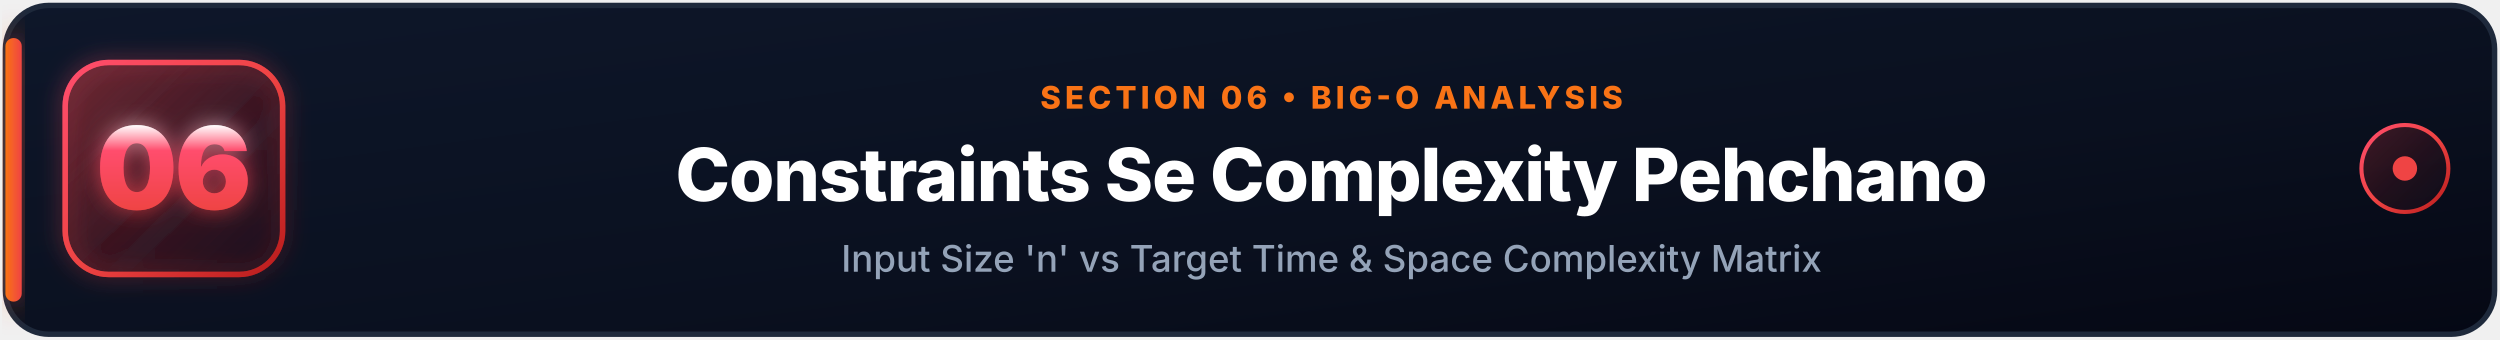
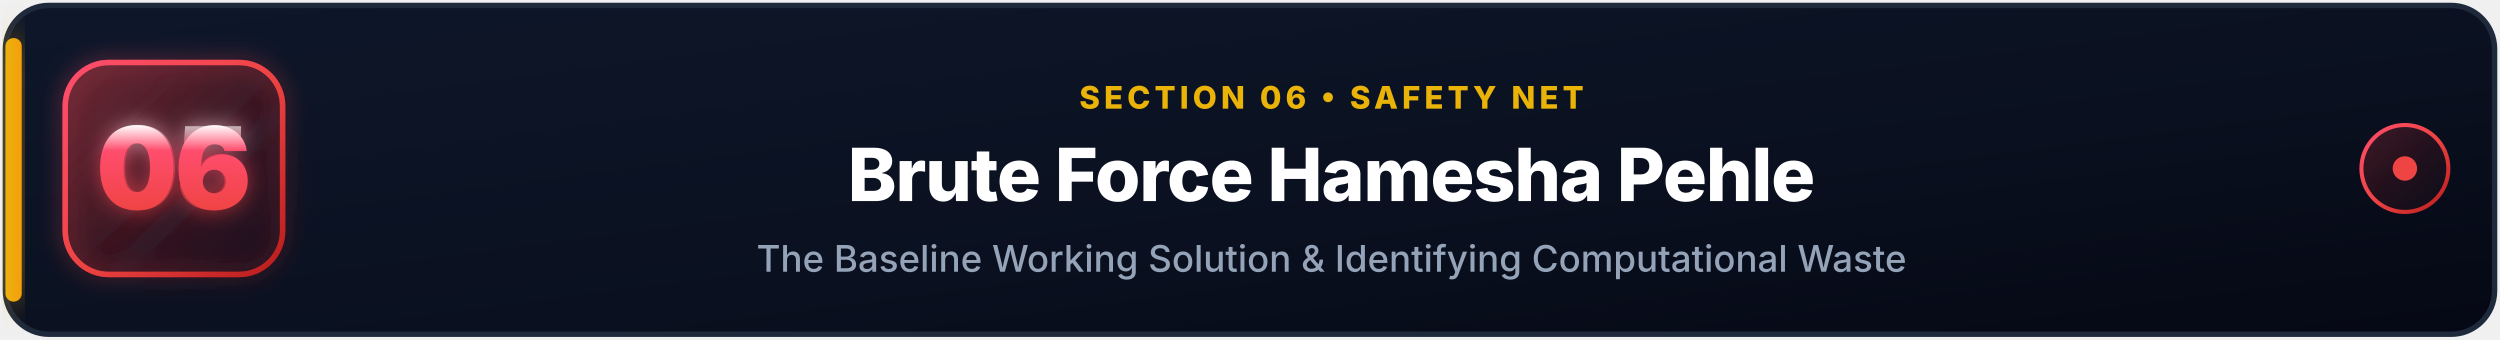
<svg xmlns="http://www.w3.org/2000/svg" viewBox="0 0 920 125" width="100%" height="125" fill="none">
  <defs>
    <linearGradient id="hGrad_header_06" x1="0%" y1="0%" x2="100%" y2="0%">
-       <stop offset="0%" stop-color="#f97316" />
-       <stop offset="100%" stop-color="#ef4444" />
+       <stop offset="0%" stop-color="#eab308" />
+       <stop offset="100%" stop-color="#f59e0b" />
    </linearGradient>
    <linearGradient id="hBg_header_06" x1="0%" y1="0%" x2="100%" y2="100%">
      <stop offset="0%" stop-color="#0e172a" />
      <stop offset="60%" stop-color="#0a101f" />
      <stop offset="100%" stop-color="#050814" />
    </linearGradient>
    <linearGradient id="redBadgeBg_header_06" x1="0%" y1="0%" x2="100%" y2="100%">
      <stop offset="0%" stop-color="#ef4444" stop-opacity="0.24" />
      <stop offset="50%" stop-color="#dc2626" stop-opacity="0.12" />
      <stop offset="100%" stop-color="#991b1b" stop-opacity="0.05" />
    </linearGradient>
    <linearGradient id="redBorder_header_06" x1="0%" y1="0%" x2="100%" y2="100%">
      <stop offset="0%" stop-color="#ff4d6d" />
      <stop offset="50%" stop-color="#ef4444" />
      <stop offset="100%" stop-color="#b91c1c" />
    </linearGradient>
    <linearGradient id="redNumGrad_header_06" x1="0%" y1="0%" x2="0%" y2="100%">
      <stop offset="0%" stop-color="#ffffff" />
      <stop offset="30%" stop-color="#ff4d6d" />
      <stop offset="100%" stop-color="#ef4444" />
    </linearGradient>
    <filter id="redGlow_header_06" x="-30%" y="-30%" width="160%" height="160%">
      <feGaussianBlur stdDeviation="4" result="blur" />
      <feComposite in="SourceGraphic" in2="blur" operator="over" />
    </filter>
    <filter id="hGlow_header_06" x="-20%" y="-30%" width="140%" height="160%">
      <feGaussianBlur stdDeviation="6" result="blur" />
      <feComposite in="SourceGraphic" in2="blur" operator="over" />
    </filter>
  </defs>
  <style>
-     .topic-tag { font-family: system-ui, -apple-system, sans-serif; font-weight: 800; font-size: 11.5px; letter-spacing: 1.5px; fill: #f97316; }
+     .topic-tag { font-family: system-ui, -apple-system, sans-serif; font-weight: 800; font-size: 11.5px; letter-spacing: 1.5px; fill: #eab308; }
    .topic-title { font-family: system-ui, -apple-system, sans-serif; font-weight: 800; font-size: 27px; fill: #ffffff; letter-spacing: -0.4px; }
    .topic-sub { font-family: system-ui, -apple-system, sans-serif; font-weight: 500; font-size: 13.5px; fill: #94a3b8; }
    .topic-num-2digit { font-family: system-ui, -apple-system, sans-serif; font-weight: 900; font-size: 42px; fill: url(#redNumGrad_header_06); letter-spacing: -1px; }
    .topic-num-word { font-family: system-ui, -apple-system, sans-serif; font-weight: 900; font-size: 20px; fill: url(#redNumGrad_header_06); letter-spacing: 1px; }
  </style>
  <rect x="2" y="2" width="916" height="121" rx="16" fill="url(#hBg_header_06)" stroke="#1e293b" stroke-width="2" />
  <rect x="2" y="14" width="6" height="97" rx="3" fill="url(#hGrad_header_06)" filter="url(#hGlow_header_06)" />
  <g transform="translate(24, 23)">
    <rect width="80" height="78" rx="16" fill="url(#redBadgeBg_header_06)" stroke="url(#redBorder_header_06)" stroke-width="2" filter="url(#redGlow_header_06)" opacity="0.6" />
    <rect width="80" height="78" rx="16" fill="url(#redBadgeBg_header_06)" stroke="url(#redBorder_header_06)" stroke-width="2" />
-     <text x="40" y="54" text-anchor="middle" class="topic-num-2digit" fill="#ff1744" filter="url(#redGlow_header_06)" opacity="0.7">06</text>
+     <text x="40" y="54" text-anchor="middle" class="topic-num-2digit" fill="#ff1744" filter="url(#redGlow_header_06)" opacity="0.7">05</text>
    <text x="40" y="54" text-anchor="middle" class="topic-num-2digit">06</text>
  </g>
  <g transform="translate(490, 20)">
-     <text x="0" y="20" text-anchor="middle" class="topic-tag">SECTION 06 • BIG-O ANALYSIS</text>
-     <text x="0" y="54" text-anchor="middle" class="topic-title">Constraints Se Complexity Pehchano</text>
-     <text x="0" y="80" text-anchor="middle" class="topic-sub">Input Size 'n' vs Target Time &amp; Space Complexity Matrix</text>
+     <text x="0" y="20" text-anchor="middle" class="topic-tag">SECTION 06 • SAFETY NET</text>
+     <text x="0" y="54" text-anchor="middle" class="topic-title">Brute Force Hamesha Pehle</text>
+     <text x="0" y="80" text-anchor="middle" class="topic-sub">The Baseline Working Solution &amp; Identifying Computational Waste</text>
  </g>
  <g transform="translate(885, 62)">
    <circle cx="0" cy="0" r="16" fill="url(#redBadgeBg_header_06)" stroke="url(#redBorder_header_06)" stroke-width="1.5" />
    <circle cx="0" cy="0" r="4.5" fill="#ef4444" />
  </g>
</svg>
